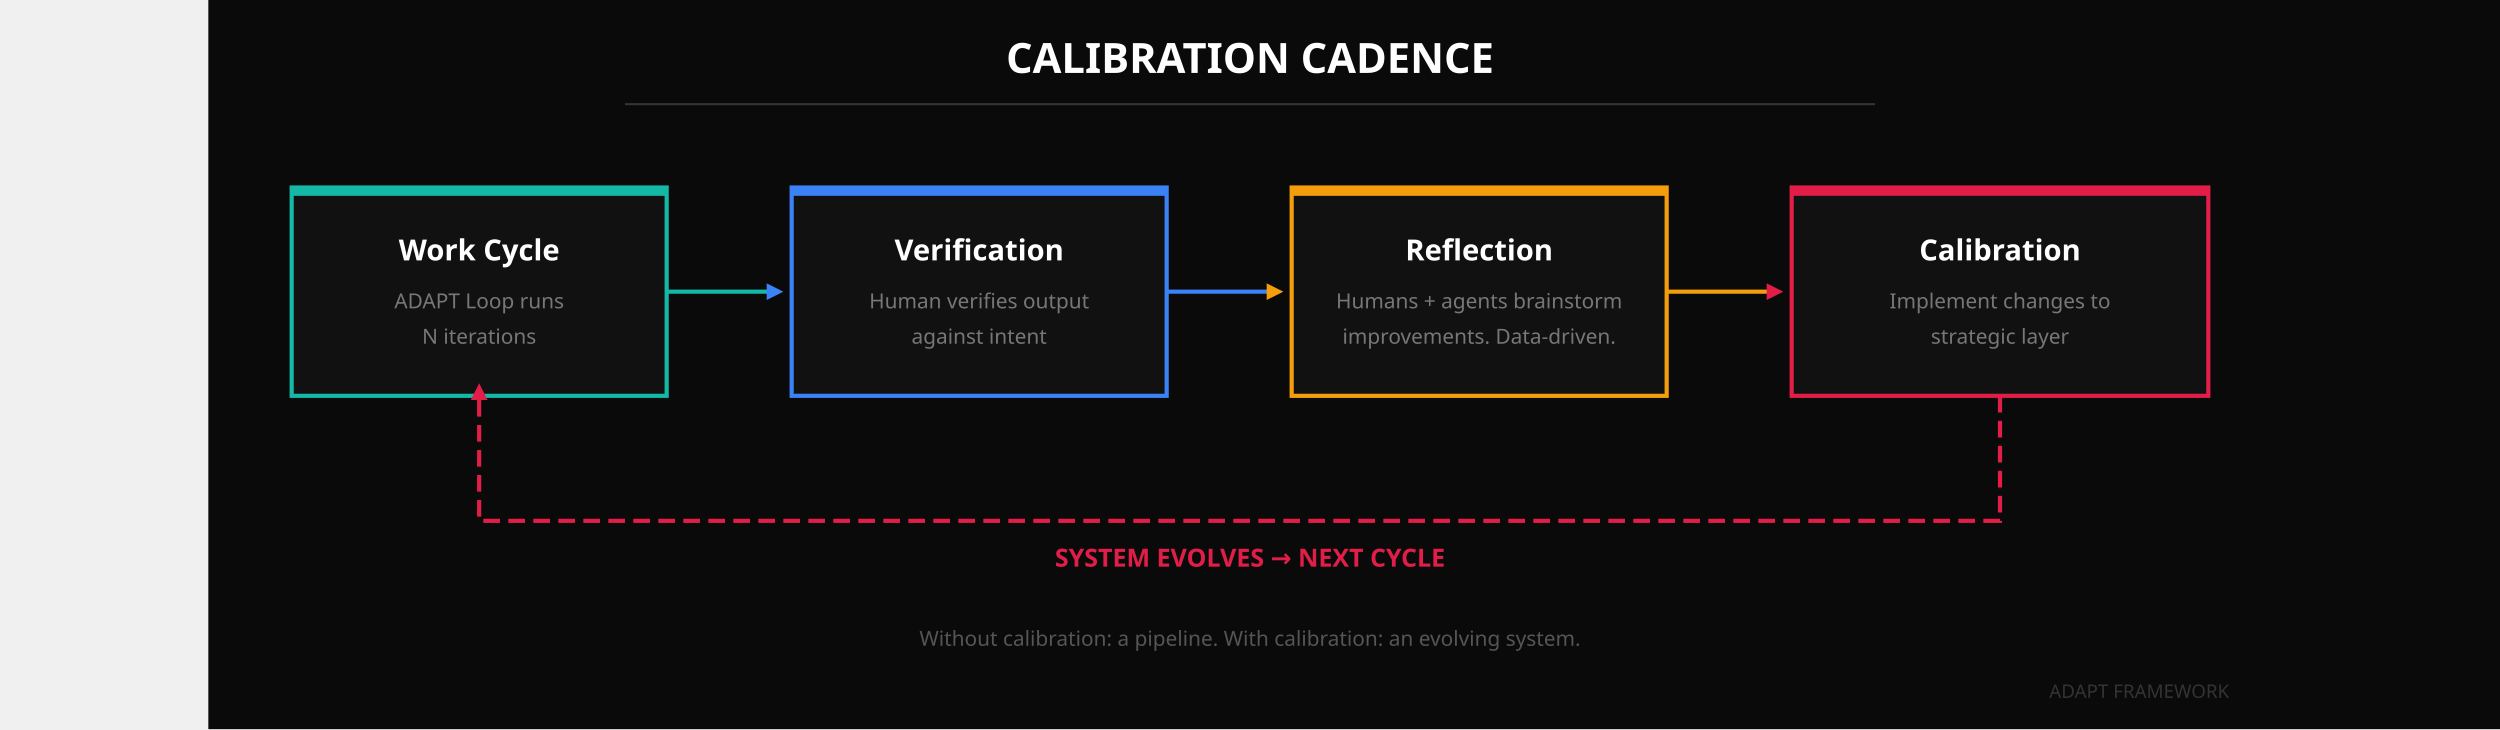
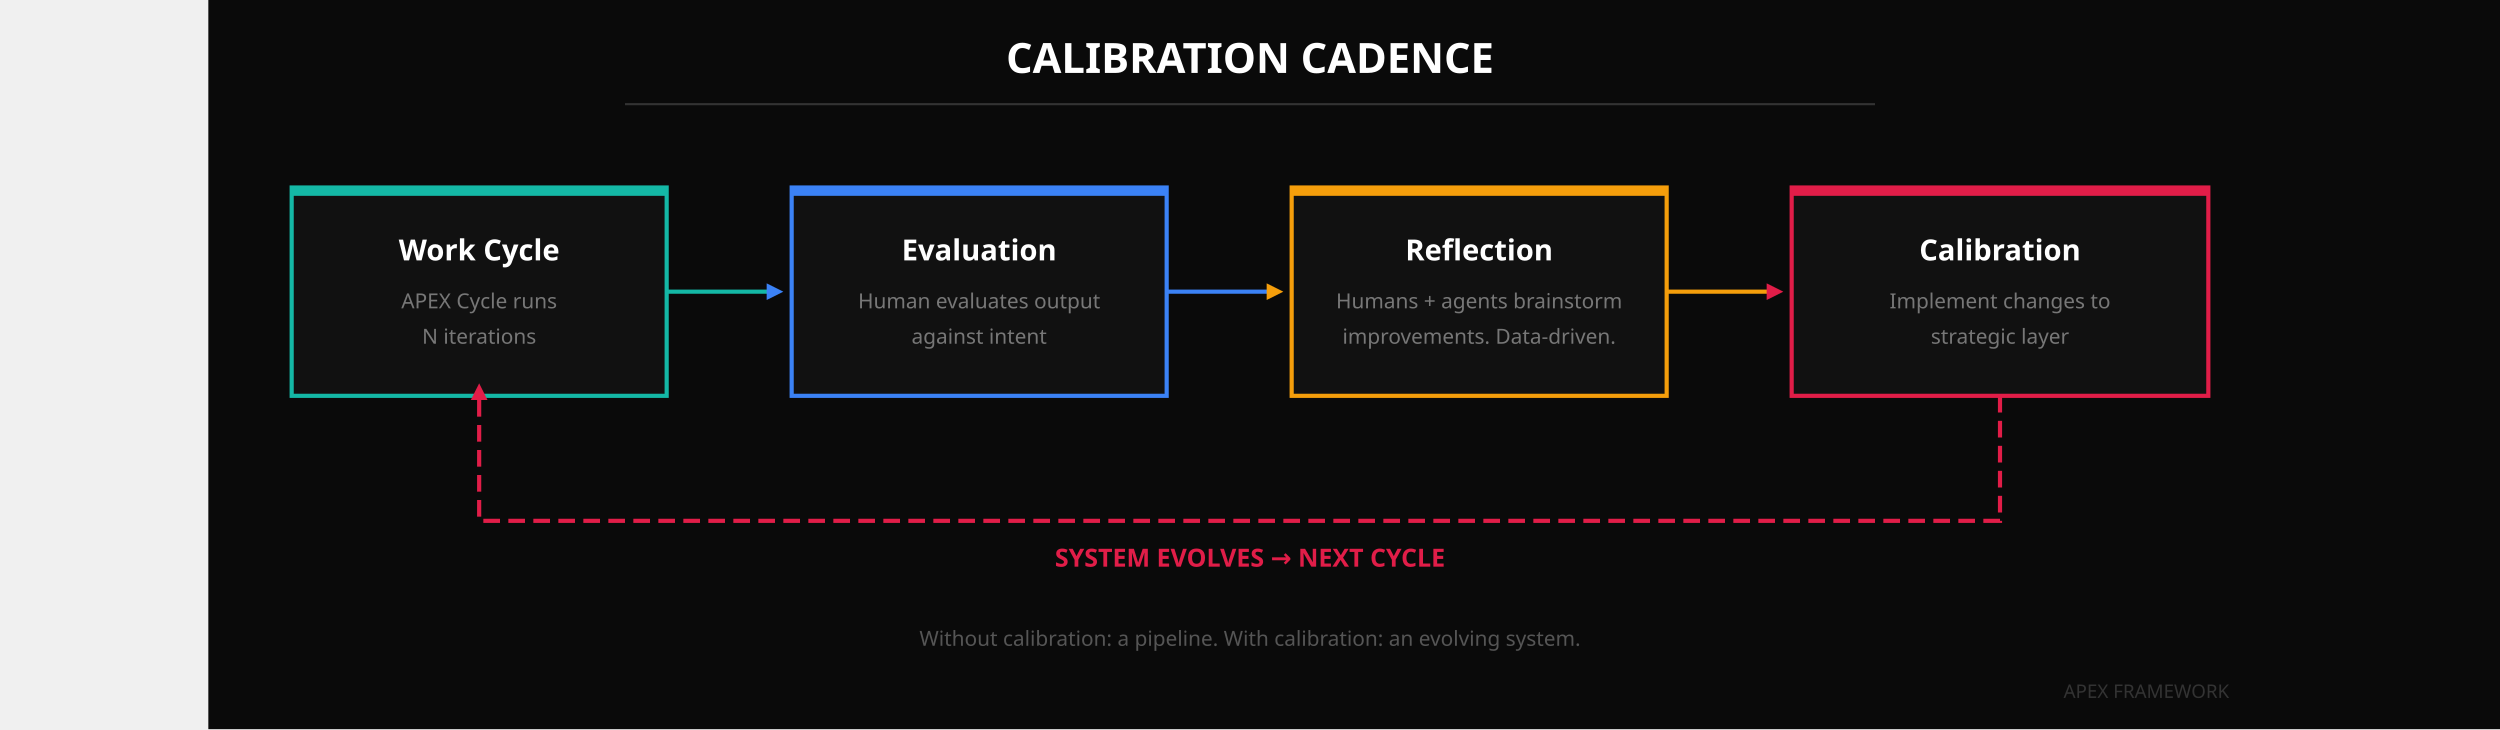
<svg xmlns="http://www.w3.org/2000/svg" viewBox="0 0 1000 350" width="1200" height="350">
  <rect width="1200" height="350" fill="#0a0a0a" />
  <text x="500" y="35" text-anchor="middle" font-family="system-ui, sans-serif" font-size="20" font-weight="700" fill="#ffffff">CALIBRATION CADENCE</text>
  <line x1="200" y1="50" x2="800" y2="50" stroke="#333" stroke-width="1" />
  <rect x="40" y="90" width="180" height="100" fill="#111" stroke="#14b8a6" stroke-width="2" />
  <rect x="40" y="90" width="180" height="4" fill="#14b8a6" />
  <text x="130" y="125" text-anchor="middle" font-family="system-ui, sans-serif" font-size="14" font-weight="700" fill="#ffffff">Work Cycle</text>
-   <text x="130" y="148" text-anchor="middle" font-family="system-ui, sans-serif" font-size="10" fill="#777">ADAPT Loop runs</text>
+   <text x="130" y="148" text-anchor="middle" font-family="system-ui, sans-serif" font-size="10" fill="#777">APEX Cycle runs</text>
  <text x="130" y="165" text-anchor="middle" font-family="system-ui, sans-serif" font-size="10" fill="#777">N iterations</text>
  <line x1="220" y1="140" x2="270" y2="140" stroke="#14b8a6" stroke-width="2" />
  <polygon points="268,136 276,140 268,144" fill="#3b82f6" />
  <rect x="280" y="90" width="180" height="100" fill="#111" stroke="#3b82f6" stroke-width="2" />
  <rect x="280" y="90" width="180" height="4" fill="#3b82f6" />
-   <text x="370" y="125" text-anchor="middle" font-family="system-ui, sans-serif" font-size="14" font-weight="700" fill="#ffffff">Verification</text>
-   <text x="370" y="148" text-anchor="middle" font-family="system-ui, sans-serif" font-size="10" fill="#777">Human verifies output</text>
+   <text x="370" y="125" text-anchor="middle" font-family="system-ui, sans-serif" font-size="14" font-weight="700" fill="#ffffff">Evaluation</text>
+   <text x="370" y="148" text-anchor="middle" font-family="system-ui, sans-serif" font-size="10" fill="#777">Human evaluates output</text>
  <text x="370" y="165" text-anchor="middle" font-family="system-ui, sans-serif" font-size="10" fill="#777">against intent</text>
  <line x1="460" y1="140" x2="510" y2="140" stroke="#3b82f6" stroke-width="2" />
  <polygon points="508,136 516,140 508,144" fill="#f59e0b" />
  <rect x="520" y="90" width="180" height="100" fill="#111" stroke="#f59e0b" stroke-width="2" />
  <rect x="520" y="90" width="180" height="4" fill="#f59e0b" />
  <text x="610" y="125" text-anchor="middle" font-family="system-ui, sans-serif" font-size="14" font-weight="700" fill="#ffffff">Reflection</text>
  <text x="610" y="148" text-anchor="middle" font-family="system-ui, sans-serif" font-size="10" fill="#777">Humans + agents brainstorm</text>
  <text x="610" y="165" text-anchor="middle" font-family="system-ui, sans-serif" font-size="10" fill="#777">improvements. Data-driven.</text>
  <line x1="700" y1="140" x2="750" y2="140" stroke="#f59e0b" stroke-width="2" />
  <polygon points="748,136 756,140 748,144" fill="#e11d48" />
  <rect x="760" y="90" width="200" height="100" fill="#111" stroke="#e11d48" stroke-width="2" />
  <rect x="760" y="90" width="200" height="4" fill="#e11d48" />
  <text x="860" y="125" text-anchor="middle" font-family="system-ui, sans-serif" font-size="14" font-weight="700" fill="#ffffff">Calibration</text>
  <text x="860" y="148" text-anchor="middle" font-family="system-ui, sans-serif" font-size="10" fill="#777">Implement changes to</text>
  <text x="860" y="165" text-anchor="middle" font-family="system-ui, sans-serif" font-size="10" fill="#777">strategic layer</text>
  <path d="M 860 190 L 860 250 L 130 250 L 130 190" fill="none" stroke="#e11d48" stroke-width="2" stroke-dasharray="8,4" />
  <polygon points="126,192 130,184 134,192" fill="#e11d48" />
  <text x="500" y="272" text-anchor="middle" font-family="system-ui, sans-serif" font-size="12" font-weight="600" fill="#e11d48">SYSTEM EVOLVES → NEXT CYCLE</text>
  <text x="500" y="310" text-anchor="middle" font-family="system-ui, sans-serif" font-size="10" fill="#555">Without calibration: a pipeline. With calibration: an evolving system.</text>
-   <text x="970" y="335" text-anchor="end" font-family="system-ui, sans-serif" font-size="9" fill="#333">ADAPT FRAMEWORK</text>
+   <text x="970" y="335" text-anchor="end" font-family="system-ui, sans-serif" font-size="9" fill="#333">APEX FRAMEWORK</text>
</svg>
